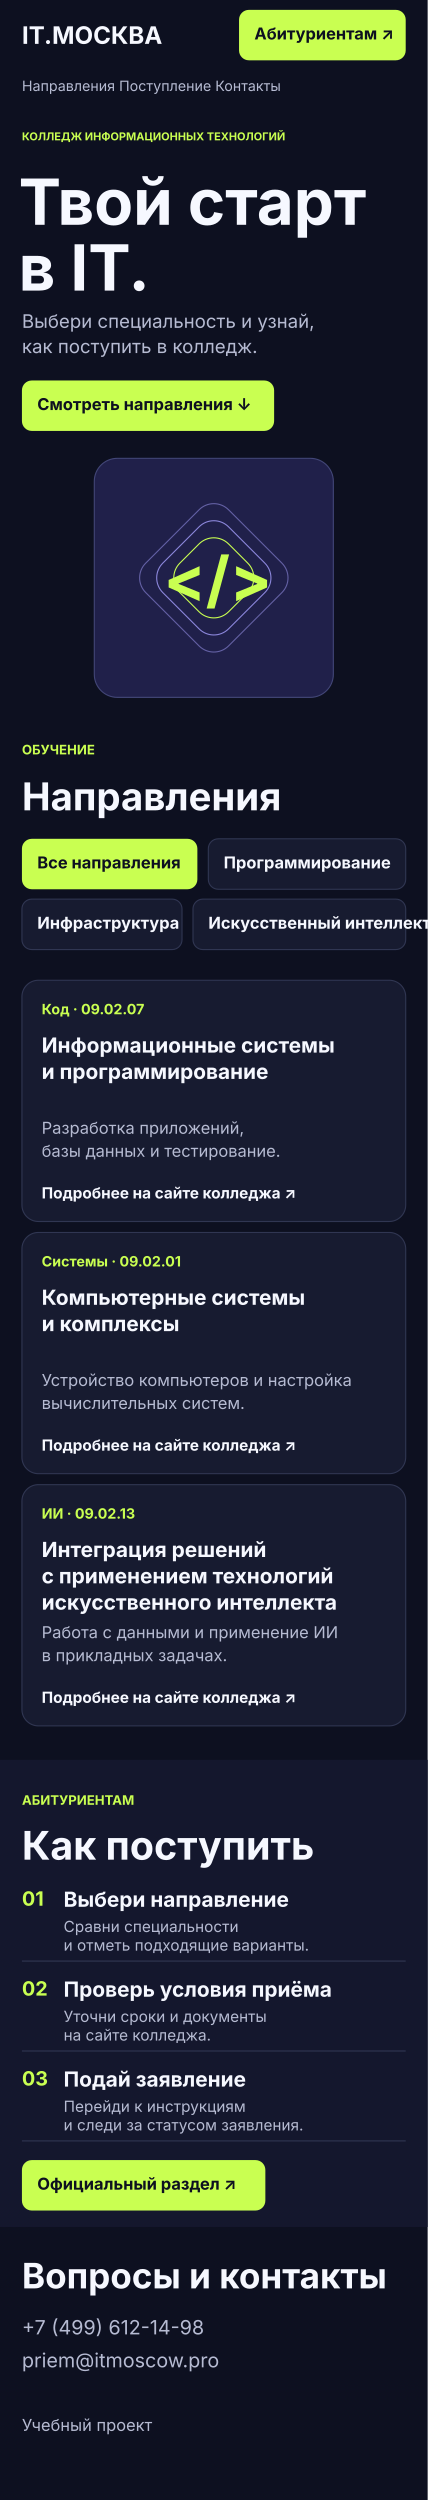
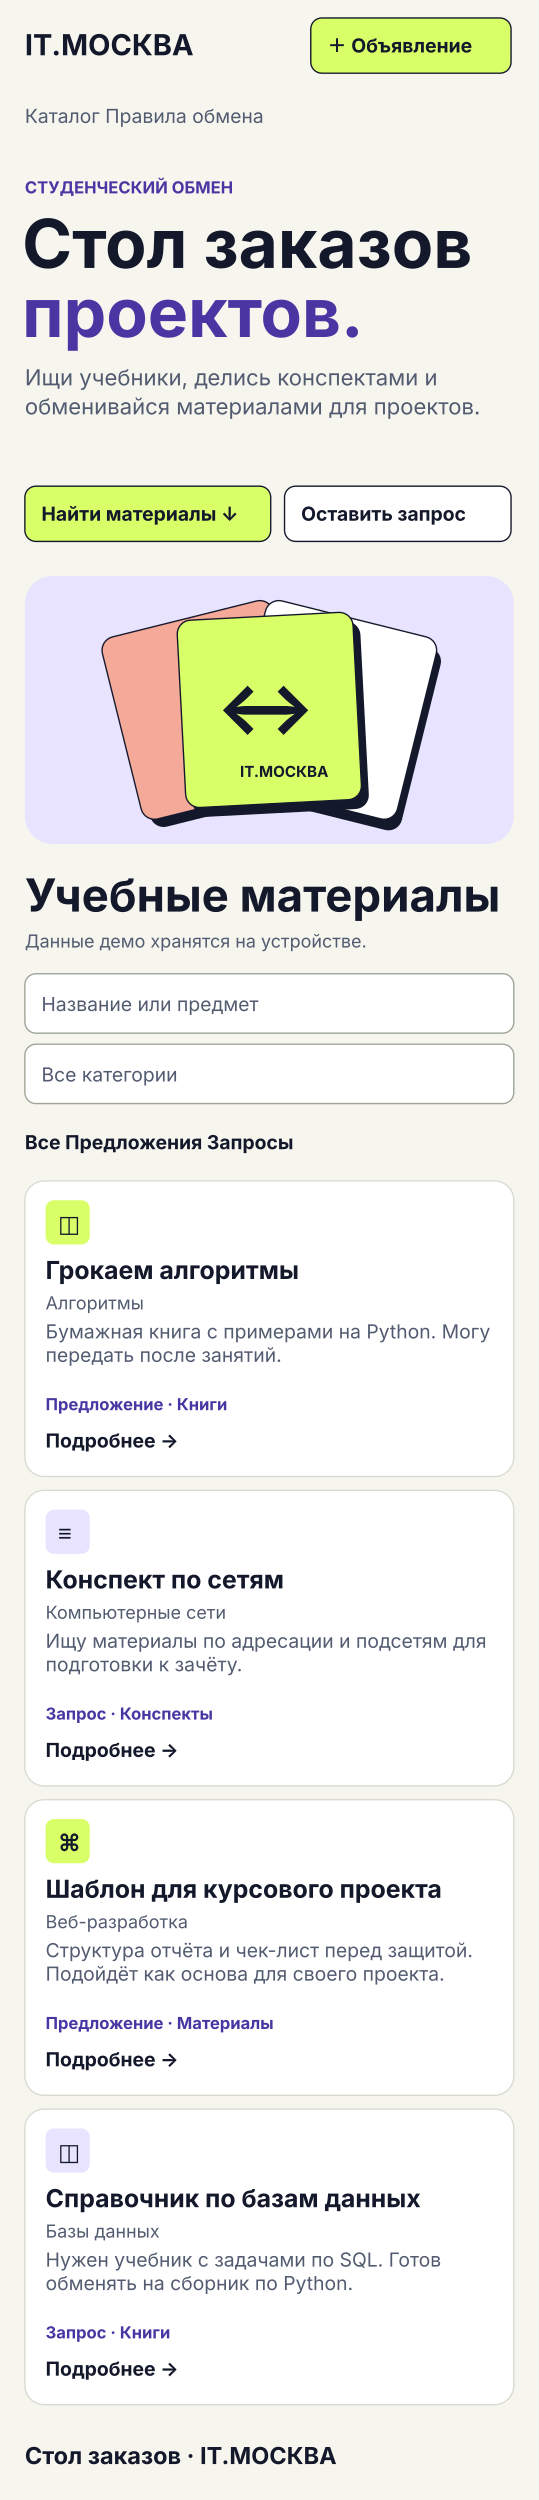
- <svg xmlns="http://www.w3.org/2000/svg" width="390" height="2280">
-   <rect width="100%" height="100%" fill="#0D1020" />
-   <text x="20" y="40" fill="#F6F8FF" font-family="Inter, Arial, sans-serif" font-size="22" font-weight="700">IT.МОСКВА</text>
-   <rect x="218" y="9" width="152" height="46" rx="9" fill="#C9FF51" stroke="none" />
-   <text x="232" y="36" fill="#0D1020" font-family="Inter, Arial, sans-serif" font-size="15" font-weight="700">Абитуриентам ↗</text>
-   <text x="20" y="83" fill="#B6BBD2" font-family="Inter, Arial, sans-serif" font-size="13" font-weight="400">Направления       Поступление       Контакты</text>
-   <text x="20" y="128" fill="#C9FF51" font-family="Inter, Arial, sans-serif" font-size="10" font-weight="700">КОЛЛЕДЖ ИНФОРМАЦИОННЫХ ТЕХНОЛОГИЙ</text>
-   <text x="17" y="205" fill="#F6F8FF" font-family="Inter, Arial, sans-serif" font-size="58" font-weight="700">Твой старт</text>
-   <text x="17" y="265" fill="#F6F8FF" font-family="Inter, Arial, sans-serif" font-size="58" font-weight="700">в IT.</text>
-   <text x="20" y="299" fill="#B6BBD2" font-family="Inter, Arial, sans-serif" font-size="17" font-weight="400">Выбери специальность и узнай,</text>
-   <text x="20" y="322" fill="#B6BBD2" font-family="Inter, Arial, sans-serif" font-size="17" font-weight="400">как поступить в колледж.</text>
-   <rect x="20" y="347" width="230" height="46" rx="9" fill="#C9FF51" stroke="none" />
-   <text x="34" y="374" fill="#0D1020" font-family="Inter, Arial, sans-serif" font-size="15" font-weight="700">Смотреть направления ↓</text>
-   <rect x="86" y="418" width="218" height="218" rx="21" fill="#20204A" stroke="#424677" />
-   <rect x="141.59" y="473.59" width="106.82" height="106.82" rx="19" fill="none" stroke="#6461A5" transform="rotate(45 195.0 527.0)" />
-   <rect x="152.599" y="484.599" width="84.802" height="84.802" rx="19" fill="none" stroke="#8C87DC" transform="rotate(45 195.0 527.0)" />
-   <rect x="163.608" y="495.608" width="62.784" height="62.784" rx="19" fill="none" stroke="#C9FF51" transform="rotate(45 195.0 527.0)" />
-   <text x="149.22" y="548.8" fill="#C9FF51" font-family="Inter, Arial, sans-serif" font-size="56.68" font-weight="700">&lt;/&gt;</text>
-   <text x="20" y="688" fill="#C9FF51" font-family="Inter, Arial, sans-serif" font-size="12" font-weight="700">ОБУЧЕНИЕ</text>
-   <text x="20" y="739" fill="#F6F8FF" font-family="Inter, Arial, sans-serif" font-size="35" font-weight="700">Направления</text>
-   <rect x="20" y="765" width="160" height="46" rx="9" fill="#C9FF51" stroke="none" />
-   <text x="34" y="792" fill="#0D1020" font-family="Inter, Arial, sans-serif" font-size="15" font-weight="700">Все направления</text>
-   <rect x="190" y="765" width="180" height="46" rx="9" fill="#171B30" stroke="#303652" />
-   <text x="204" y="792" fill="#F6F8FF" font-family="Inter, Arial, sans-serif" font-size="15" font-weight="700">Программирование</text>
-   <rect x="20" y="820" width="146" height="46" rx="9" fill="#171B30" stroke="#303652" />
-   <text x="34" y="847" fill="#F6F8FF" font-family="Inter, Arial, sans-serif" font-size="15" font-weight="700">Инфраструктура</text>
-   <rect x="176" y="820" width="194" height="46" rx="9" fill="#171B30" stroke="#303652" />
-   <text x="190" y="847" fill="#F6F8FF" font-family="Inter, Arial, sans-serif" font-size="15" font-weight="700">Искусственный интеллект</text>
-   <rect x="20" y="894" width="350" height="220" rx="15" fill="#171B30" stroke="#303652" />
-   <text x="38" y="925" fill="#C9FF51" font-family="Inter, Arial, sans-serif" font-size="13" font-weight="700">Код · 09.02.07</text>
-   <text x="38" y="960" fill="#F6F8FF" font-family="Inter, Arial, sans-serif" font-size="19" font-weight="700">Информационные системы</text>
-   <text x="38" y="984" fill="#F6F8FF" font-family="Inter, Arial, sans-serif" font-size="19" font-weight="700">и программирование</text>
-   <text x="38" y="1034" fill="#B6BBD2" font-family="Inter, Arial, sans-serif" font-size="15" font-weight="400">Разработка приложений,</text>
-   <text x="38" y="1055" fill="#B6BBD2" font-family="Inter, Arial, sans-serif" font-size="15" font-weight="400">базы данных и тестирование.</text>
-   <text x="38" y="1093" fill="#F6F8FF" font-family="Inter, Arial, sans-serif" font-size="14" font-weight="700">Подробнее на сайте колледжа ↗</text>
-   <rect x="20" y="1124" width="350" height="220" rx="15" fill="#171B30" stroke="#303652" />
-   <text x="38" y="1155" fill="#C9FF51" font-family="Inter, Arial, sans-serif" font-size="13" font-weight="700">Системы · 09.02.01</text>
-   <text x="38" y="1190" fill="#F6F8FF" font-family="Inter, Arial, sans-serif" font-size="19" font-weight="700">Компьютерные системы</text>
-   <text x="38" y="1214" fill="#F6F8FF" font-family="Inter, Arial, sans-serif" font-size="19" font-weight="700">и комплексы</text>
-   <text x="38" y="1264" fill="#B6BBD2" font-family="Inter, Arial, sans-serif" font-size="15" font-weight="400">Устройство компьютеров и настройка</text>
-   <text x="38" y="1285" fill="#B6BBD2" font-family="Inter, Arial, sans-serif" font-size="15" font-weight="400">вычислительных систем.</text>
-   <text x="38" y="1323" fill="#F6F8FF" font-family="Inter, Arial, sans-serif" font-size="14" font-weight="700">Подробнее на сайте колледжа ↗</text>
-   <rect x="20" y="1354" width="350" height="220" rx="15" fill="#171B30" stroke="#303652" />
-   <text x="38" y="1385" fill="#C9FF51" font-family="Inter, Arial, sans-serif" font-size="13" font-weight="700">ИИ · 09.02.13</text>
-   <text x="38" y="1420" fill="#F6F8FF" font-family="Inter, Arial, sans-serif" font-size="19" font-weight="700">Интеграция решений</text>
-   <text x="38" y="1444" fill="#F6F8FF" font-family="Inter, Arial, sans-serif" font-size="19" font-weight="700">с применением технологий</text>
-   <text x="38" y="1468" fill="#F6F8FF" font-family="Inter, Arial, sans-serif" font-size="19" font-weight="700">искусственного интеллекта</text>
-   <text x="38" y="1494" fill="#B6BBD2" font-family="Inter, Arial, sans-serif" font-size="15" font-weight="400">Работа с данными и применение ИИ</text>
-   <text x="38" y="1515" fill="#B6BBD2" font-family="Inter, Arial, sans-serif" font-size="15" font-weight="400">в прикладных задачах.</text>
-   <text x="38" y="1553" fill="#F6F8FF" font-family="Inter, Arial, sans-serif" font-size="14" font-weight="700">Подробнее на сайте колледжа ↗</text>
-   <rect x="0" y="1605" width="390" height="426" rx="0" fill="#14172D" stroke="none" />
-   <text x="20" y="1646" fill="#C9FF51" font-family="Inter, Arial, sans-serif" font-size="12" font-weight="700">АБИТУРИЕНТАМ</text>
-   <text x="20" y="1696" fill="#F6F8FF" font-family="Inter, Arial, sans-serif" font-size="36" font-weight="700">Как поступить</text>
-   <text x="20" y="1738" fill="#C9FF51" font-family="Inter, Arial, sans-serif" font-size="18" font-weight="700">01</text>
-   <text x="58" y="1739" fill="#F6F8FF" font-family="Inter, Arial, sans-serif" font-size="19" font-weight="700">Выбери направление</text>
-   <text x="58" y="1762" fill="#B6BBD2" font-family="Inter, Arial, sans-serif" font-size="14" font-weight="400">Сравни специальности</text>
-   <text x="58" y="1779" fill="#B6BBD2" font-family="Inter, Arial, sans-serif" font-size="14" font-weight="400">и отметь подходящие варианты.</text>
-   <rect x="20" y="1788" width="350" height="1" rx="0" fill="#303652" stroke="none" />
-   <text x="20" y="1820" fill="#C9FF51" font-family="Inter, Arial, sans-serif" font-size="18" font-weight="700">02</text>
-   <text x="58" y="1821" fill="#F6F8FF" font-family="Inter, Arial, sans-serif" font-size="19" font-weight="700">Проверь условия приёма</text>
-   <text x="58" y="1844" fill="#B6BBD2" font-family="Inter, Arial, sans-serif" font-size="14" font-weight="400">Уточни сроки и документы</text>
-   <text x="58" y="1861" fill="#B6BBD2" font-family="Inter, Arial, sans-serif" font-size="14" font-weight="400">на сайте колледжа.</text>
-   <rect x="20" y="1870" width="350" height="1" rx="0" fill="#303652" stroke="none" />
-   <text x="20" y="1902" fill="#C9FF51" font-family="Inter, Arial, sans-serif" font-size="18" font-weight="700">03</text>
-   <text x="58" y="1903" fill="#F6F8FF" font-family="Inter, Arial, sans-serif" font-size="19" font-weight="700">Подай заявление</text>
-   <text x="58" y="1926" fill="#B6BBD2" font-family="Inter, Arial, sans-serif" font-size="14" font-weight="400">Перейди к инструкциям</text>
-   <text x="58" y="1943" fill="#B6BBD2" font-family="Inter, Arial, sans-serif" font-size="14" font-weight="400">и следи за статусом заявления.</text>
-   <rect x="20" y="1952" width="350" height="1" rx="0" fill="#303652" stroke="none" />
-   <rect x="20" y="1970" width="222" height="46" rx="9" fill="#C9FF51" stroke="none" />
-   <text x="34" y="1997" fill="#0D1020" font-family="Inter, Arial, sans-serif" font-size="15" font-weight="700">Официальный раздел ↗</text>
-   <text x="20" y="2087" fill="#F6F8FF" font-family="Inter, Arial, sans-serif" font-size="32" font-weight="700">Вопросы и контакты</text>
-   <text x="20" y="2129" fill="#B6BBD2" font-family="Inter, Arial, sans-serif" font-size="18" font-weight="400">+7 (499) 612-14-98</text>
-   <text x="20" y="2159" fill="#B6BBD2" font-family="Inter, Arial, sans-serif" font-size="18" font-weight="400">priem@itmoscow.pro</text>
-   <text x="20" y="2217" fill="#B6BBD2" font-family="Inter, Arial, sans-serif" font-size="15" font-weight="400">Учебный проект</text>
+ <svg xmlns="http://www.w3.org/2000/svg" width="390" height="1810" viewBox="0 0 390 1810">
+   <rect x="0" y="0" width="390" height="1810" rx="0" fill="#F6F6EF" stroke="none" />
+   <text x="18" y="40" fill="#14182B" font-family="Inter,Arial,sans-serif" font-size="21" font-weight="700">IT.МОСКВА</text>
+   <rect x="225" y="13" width="145" height="40" rx="8" fill="#D9FF68" stroke="#14182B" />
+   <text x="237" y="38" fill="#14182B" font-family="Inter,Arial,sans-serif" font-size="14" font-weight="700">＋ Объявление</text>
+   <text x="18" y="89" fill="#525B70" font-family="Inter,Arial,sans-serif" font-size="14" font-weight="400">Каталог      Правила обмена</text>
+   <text x="18" y="140" fill="#4A36A3" font-family="Inter,Arial,sans-serif" font-size="12" font-weight="700">СТУДЕНЧЕСКИЙ ОБМЕН</text>
+   <text x="16" y="194" fill="#14182B" font-family="Inter,Arial,sans-serif" font-size="49" font-weight="700">Стол заказов</text>
+   <text x="16" y="244" fill="#4A36A3" font-family="Inter,Arial,sans-serif" font-size="49" font-weight="700">проектов.</text>
+   <text x="18" y="279" fill="#525B70" font-family="Inter,Arial,sans-serif" font-size="16" font-weight="400">Ищи учебники, делись конспектами и</text>
+   <text x="18" y="300" fill="#525B70" font-family="Inter,Arial,sans-serif" font-size="16" font-weight="400">обменивайся материалами для проектов.</text>
+   <rect x="18" y="352" width="178" height="40" rx="8" fill="#D9FF68" stroke="#14182B" />
+   <text x="30" y="377" fill="#14182B" font-family="Inter,Arial,sans-serif" font-size="14" font-weight="700">Найти материалы ↓</text>
+   <rect x="206" y="352" width="164" height="40" rx="8" fill="#FFFFFF" stroke="#14182B" />
+   <text x="218" y="377" fill="#14182B" font-family="Inter,Arial,sans-serif" font-size="14" font-weight="700">Оставить запрос</text>
+   <rect x="18" y="417" width="354" height="194" rx="20" fill="#E8E4FF" stroke="none" />
+   <g transform="rotate(-14 150.0 514.0)">
+     <rect x="91.28" y="453.1" width="127.44" height="135.8" rx="10" fill="#14182B" stroke="none" />
+     <rect x="86.28" y="446.1" width="127.44" height="135.8" rx="10" fill="#F4A999" stroke="#14182B" />
+   </g>
+   <g transform="rotate(14 240.0 514.0)">
+     <rect x="181.28" y="453.1" width="127.44" height="135.8" rx="10" fill="#14182B" stroke="none" />
+     <rect x="176.28" y="446.1" width="127.44" height="135.8" rx="10" fill="#FFFFFF" stroke="#14182B" />
+   </g>
+   <g transform="rotate(-3 195.0 514.0)">
+     <rect x="136.28" y="453.1" width="127.44" height="135.8" rx="10" fill="#14182B" stroke="none" />
+     <rect x="131.28" y="446.1" width="127.44" height="135.8" rx="10" fill="#D9FF68" stroke="#14182B" />
+   </g>
+   <text x="156.06" y="531.46" fill="#14182B" font-family="Inter,Arial,sans-serif" font-size="54" font-weight="700">↔</text>
+   <text x="173.76" y="562.5" fill="#14182B" font-family="Inter,Arial,sans-serif" font-size="11" font-weight="700">IT.МОСКВА</text>
+   <text x="18" y="660" fill="#14182B" font-family="Inter,Arial,sans-serif" font-size="33" font-weight="700">Учебные материалы</text>
+   <text x="18" y="686" fill="#525B70" font-family="Inter,Arial,sans-serif" font-size="13" font-weight="400">Данные демо хранятся на устройстве.</text>
+   <rect x="18" y="705" width="354" height="43" rx="8" fill="#FFFFFF" stroke="#9EA498" />
+   <text x="30" y="732" fill="#525B70" font-family="Inter,Arial,sans-serif" font-size="14" font-weight="400">Название или предмет</text>
+   <rect x="18" y="756" width="354" height="43" rx="8" fill="#FFFFFF" stroke="#9EA498" />
+   <text x="30" y="783" fill="#525B70" font-family="Inter,Arial,sans-serif" font-size="14" font-weight="400">Все категории</text>
+   <text x="18" y="832" fill="#14182B" font-family="Inter,Arial,sans-serif" font-size="14" font-weight="700">Все     Предложения     Запросы</text>
+   <rect x="18" y="855" width="354" height="214" rx="14" fill="#FFFFFF" stroke="#D8DBD1" />
+   <rect x="33" y="869" width="32" height="32" rx="6" fill="#D9FF68" stroke="none" />
+   <text x="42" y="892" fill="#14182B" font-family="Inter,Arial,sans-serif" font-size="17" font-weight="700">◫</text>
+   <text x="33" y="926" fill="#14182B" font-family="Inter,Arial,sans-serif" font-size="18" font-weight="700">Грокаем алгоритмы</text>
+   <text x="33" y="948" fill="#525B70" font-family="Inter,Arial,sans-serif" font-size="13" font-weight="400">Алгоритмы</text>
+   <text x="33" y="969" fill="#525B70" font-family="Inter,Arial,sans-serif" font-size="14" font-weight="400">Бумажная книга с примерами на Python. Могу</text>
+   <text x="33" y="986" fill="#525B70" font-family="Inter,Arial,sans-serif" font-size="14" font-weight="400">передать после занятий.</text>
+   <text x="33" y="1021" fill="#4A36A3" font-family="Inter,Arial,sans-serif" font-size="12" font-weight="700">Предложение · Книги</text>
+   <text x="33" y="1048" fill="#14182B" font-family="Inter,Arial,sans-serif" font-size="14" font-weight="700">Подробнее →</text>
+   <rect x="18" y="1079" width="354" height="214" rx="14" fill="#FFFFFF" stroke="#D8DBD1" />
+   <rect x="33" y="1093" width="32" height="32" rx="6" fill="#E8E4FF" stroke="none" />
+   <text x="42" y="1116" fill="#14182B" font-family="Inter,Arial,sans-serif" font-size="17" font-weight="700">≡</text>
+   <text x="33" y="1150" fill="#14182B" font-family="Inter,Arial,sans-serif" font-size="18" font-weight="700">Конспект по сетям</text>
+   <text x="33" y="1172" fill="#525B70" font-family="Inter,Arial,sans-serif" font-size="13" font-weight="400">Компьютерные сети</text>
+   <text x="33" y="1193" fill="#525B70" font-family="Inter,Arial,sans-serif" font-size="14" font-weight="400">Ищу материалы по адресации и подсетям для</text>
+   <text x="33" y="1210" fill="#525B70" font-family="Inter,Arial,sans-serif" font-size="14" font-weight="400">подготовки к зачёту.</text>
+   <text x="33" y="1245" fill="#4A36A3" font-family="Inter,Arial,sans-serif" font-size="12" font-weight="700">Запрос · Конспекты</text>
+   <text x="33" y="1272" fill="#14182B" font-family="Inter,Arial,sans-serif" font-size="14" font-weight="700">Подробнее →</text>
+   <rect x="18" y="1303" width="354" height="214" rx="14" fill="#FFFFFF" stroke="#D8DBD1" />
+   <rect x="33" y="1317" width="32" height="32" rx="6" fill="#D9FF68" stroke="none" />
+   <text x="42" y="1340" fill="#14182B" font-family="Inter,Arial,sans-serif" font-size="17" font-weight="700">⌘</text>
+   <text x="33" y="1374" fill="#14182B" font-family="Inter,Arial,sans-serif" font-size="18" font-weight="700">Шаблон для курсового проекта</text>
+   <text x="33" y="1396" fill="#525B70" font-family="Inter,Arial,sans-serif" font-size="13" font-weight="400">Веб-разработка</text>
+   <text x="33" y="1417" fill="#525B70" font-family="Inter,Arial,sans-serif" font-size="14" font-weight="400">Структура отчёта и чек-лист перед защитой.</text>
+   <text x="33" y="1434" fill="#525B70" font-family="Inter,Arial,sans-serif" font-size="14" font-weight="400">Подойдёт как основа для своего проекта.</text>
+   <text x="33" y="1469" fill="#4A36A3" font-family="Inter,Arial,sans-serif" font-size="12" font-weight="700">Предложение · Материалы</text>
+   <text x="33" y="1496" fill="#14182B" font-family="Inter,Arial,sans-serif" font-size="14" font-weight="700">Подробнее →</text>
+   <rect x="18" y="1527" width="354" height="214" rx="14" fill="#FFFFFF" stroke="#D8DBD1" />
+   <rect x="33" y="1541" width="32" height="32" rx="6" fill="#E8E4FF" stroke="none" />
+   <text x="42" y="1564" fill="#14182B" font-family="Inter,Arial,sans-serif" font-size="17" font-weight="700">◫</text>
+   <text x="33" y="1598" fill="#14182B" font-family="Inter,Arial,sans-serif" font-size="18" font-weight="700">Справочник по базам данных</text>
+   <text x="33" y="1620" fill="#525B70" font-family="Inter,Arial,sans-serif" font-size="13" font-weight="400">Базы данных</text>
+   <text x="33" y="1641" fill="#525B70" font-family="Inter,Arial,sans-serif" font-size="14" font-weight="400">Нужен учебник с задачами по SQL. Готов</text>
+   <text x="33" y="1658" fill="#525B70" font-family="Inter,Arial,sans-serif" font-size="14" font-weight="400">обменять на сборник по Python.</text>
+   <text x="33" y="1693" fill="#4A36A3" font-family="Inter,Arial,sans-serif" font-size="12" font-weight="700">Запрос · Книги</text>
+   <text x="33" y="1720" fill="#14182B" font-family="Inter,Arial,sans-serif" font-size="14" font-weight="700">Подробнее →</text>
+   <text x="18" y="1784" fill="#14182B" font-family="Inter,Arial,sans-serif" font-size="17" font-weight="700">Стол заказов · IT.МОСКВА</text>
</svg>
